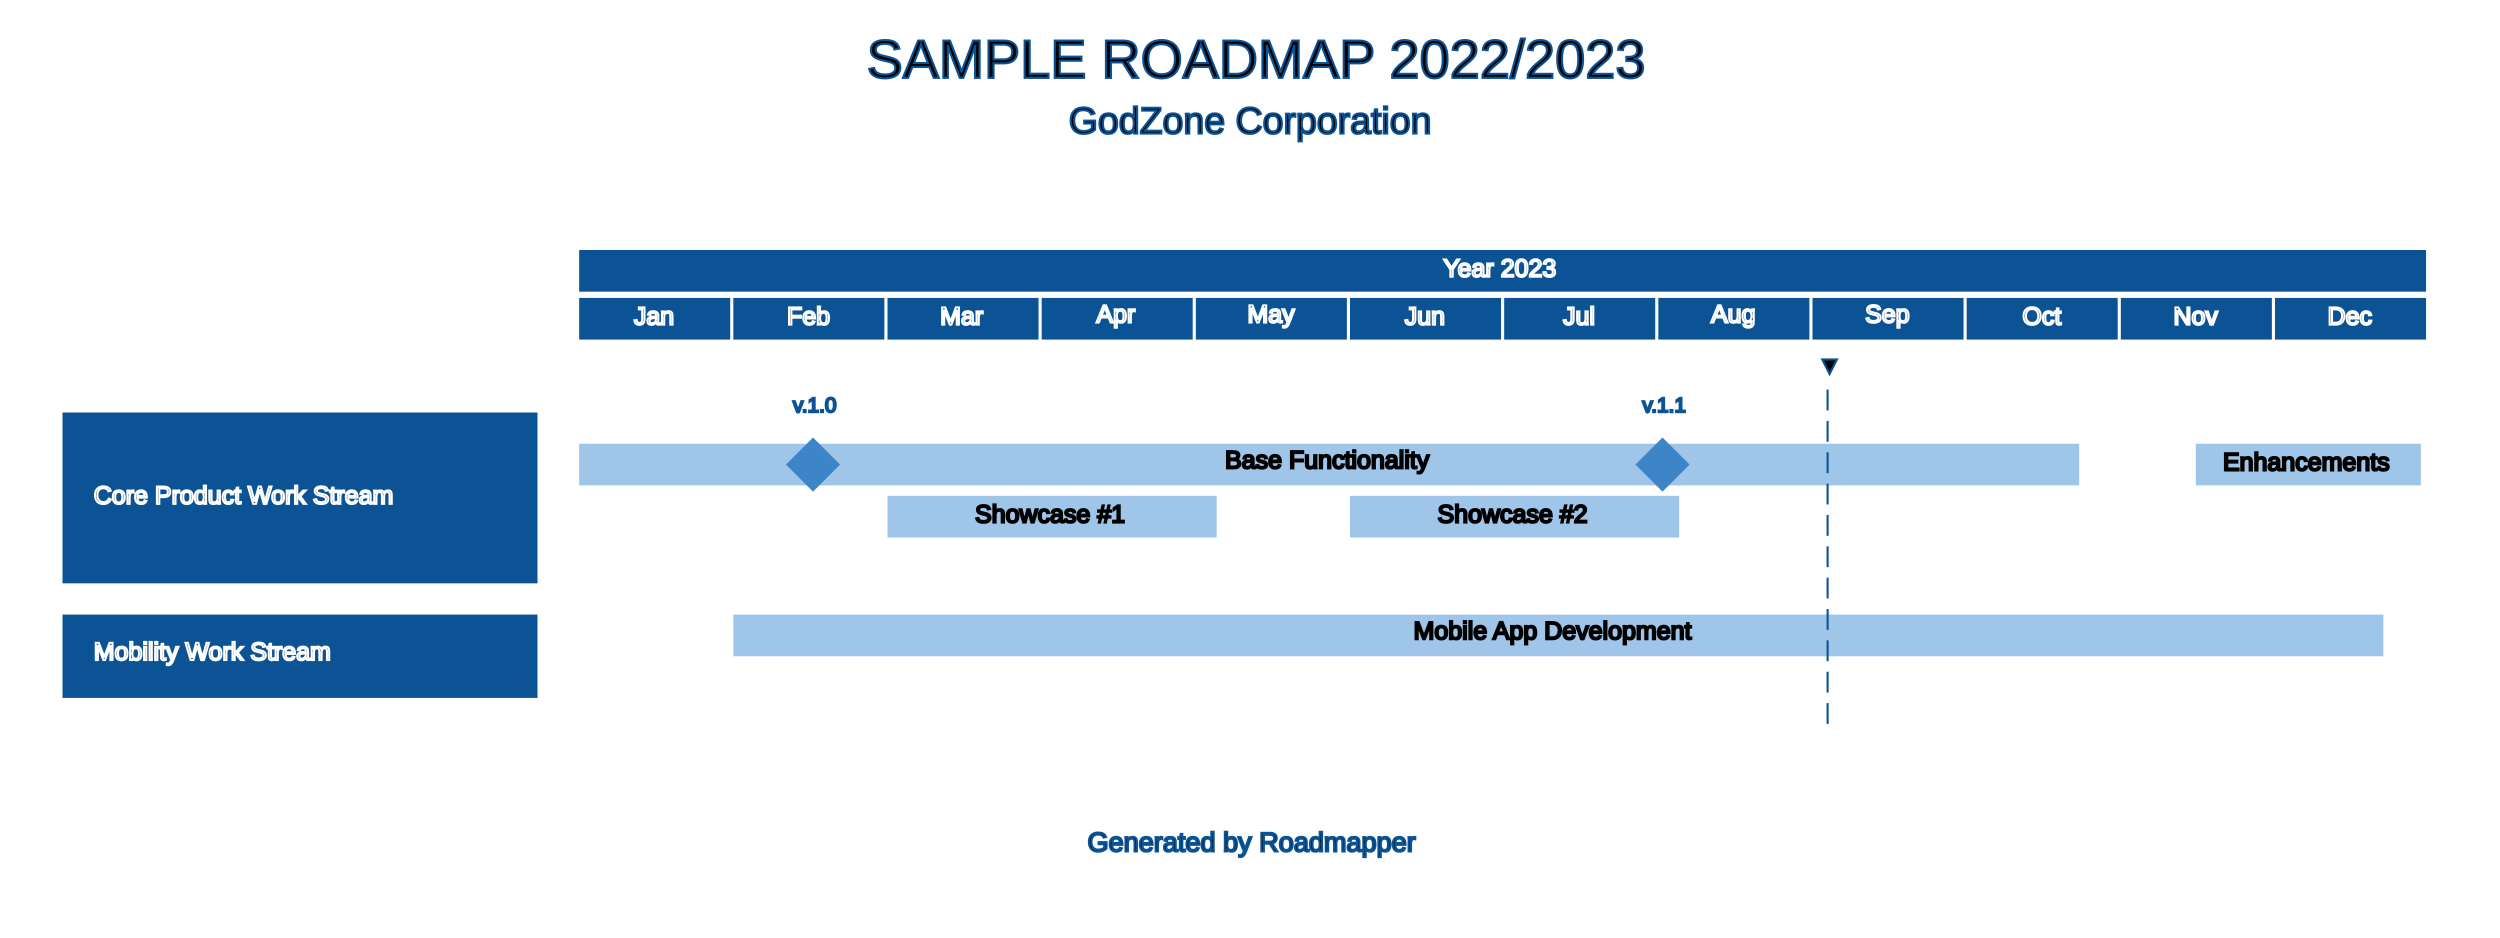
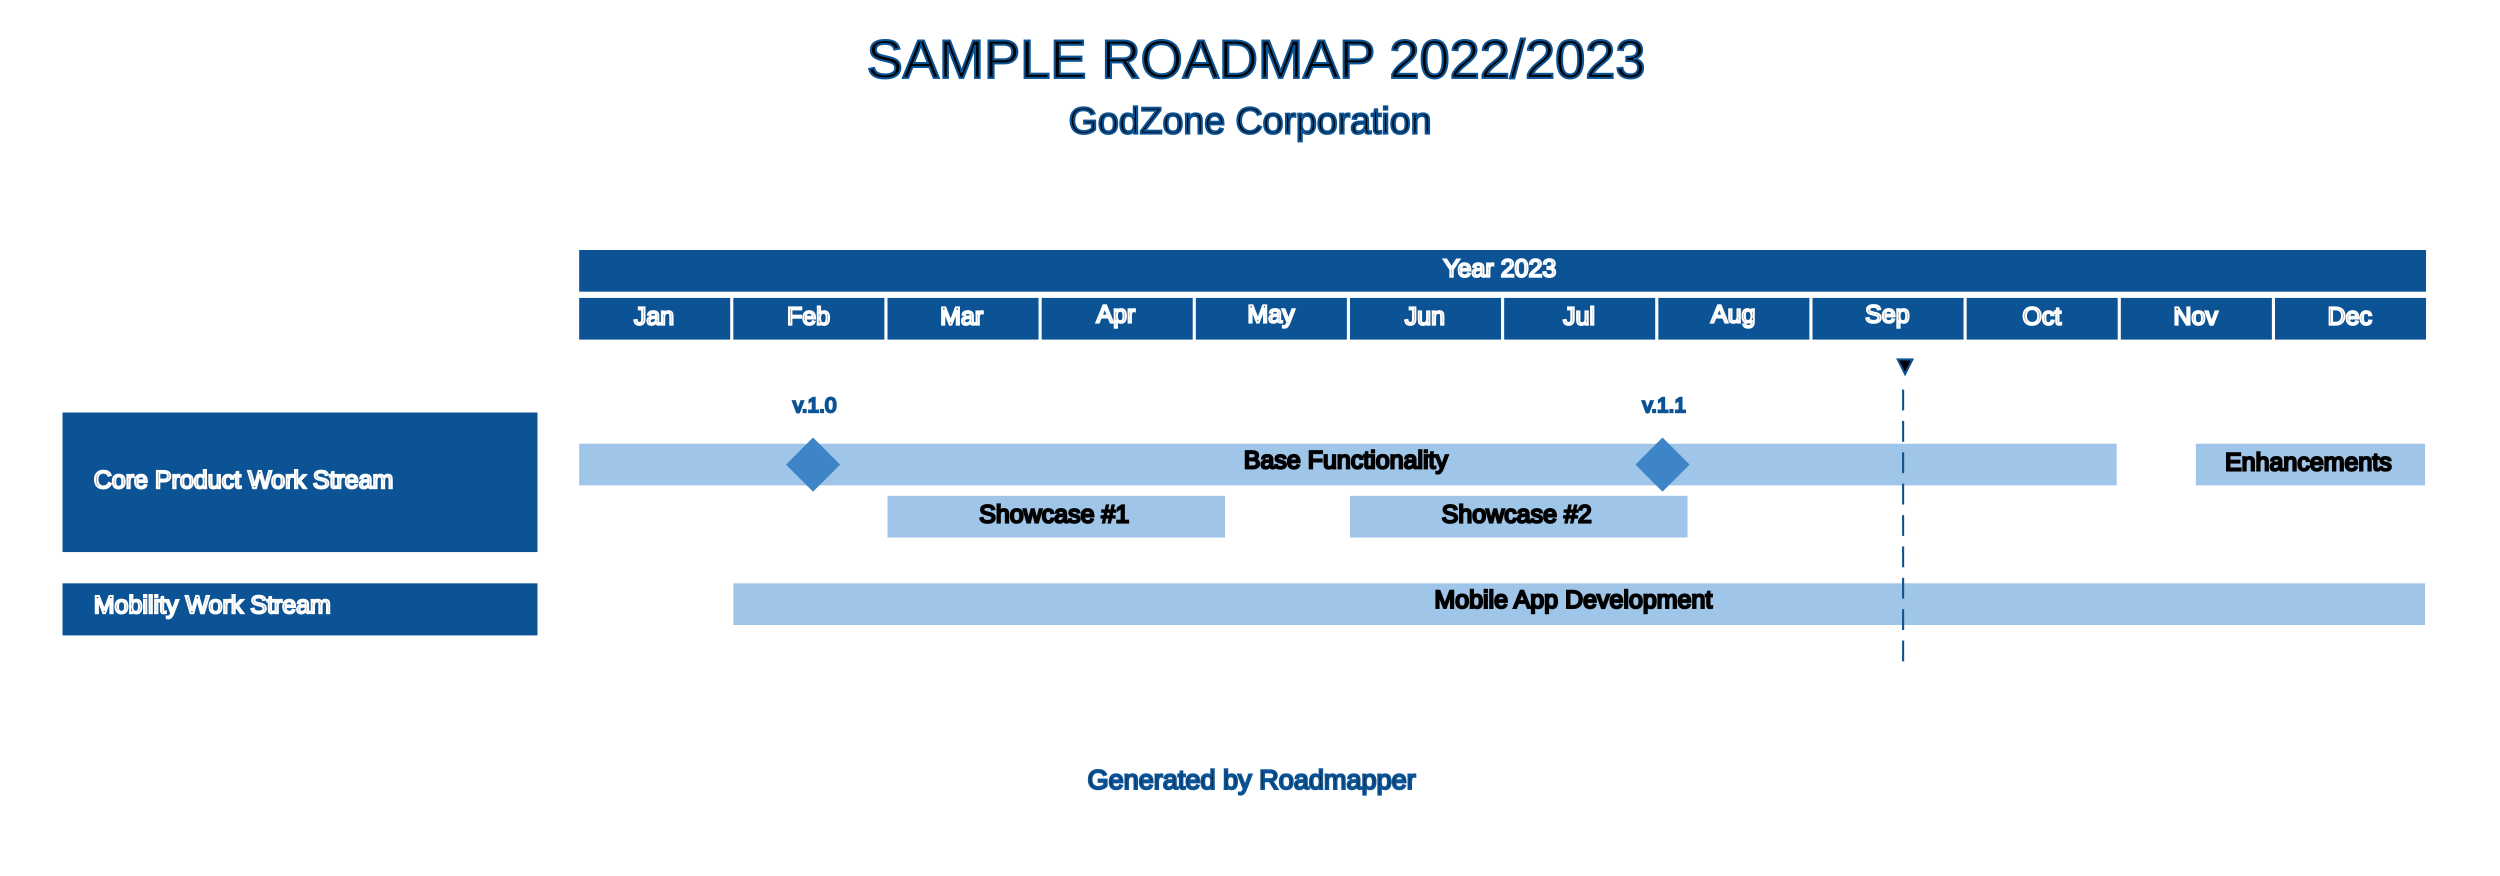
- <svg xmlns="http://www.w3.org/2000/svg" width="1200" height="450" viewBox="0 0 1200 450">
+ <svg xmlns="http://www.w3.org/2000/svg" width="1200" height="420" viewBox="0 0 1200 420">
  <defs>
</defs>
  <rect x="0" y="0" width="1200" height="1000" fill="#FFFFFF" />
  <text x="416.0" y="30" font-size="26" text-anchor="start" dominant-baseline="middle" font-family="Arial" stroke="#0B5394">SAMPLE ROADMAP 2022/2023</text>
  <text x="513.0" y="59" font-size="18" text-anchor="start" dominant-baseline="middle" font-family="Arial" stroke="#0B5394">GodZone Corporation</text>
  <rect x="278.0" y="120" width="886.5" height="20" fill="#0B5394" />
  <text x="692.75" y="124.5" font-size="12" stroke="#FFFFFF" text-anchor="start" dominant-baseline="hanging" font-family="Arial">Year 2023</text>
  <rect x="278.0" y="143" width="72.5" height="20" fill="#0B5394" />
  <text x="304.25" y="147.5" font-size="12" stroke="#FFFFFF" text-anchor="start" dominant-baseline="hanging" font-family="Arial">Jan</text>
  <rect x="352.0" y="143" width="72.5" height="20" fill="#0B5394" />
  <text x="377.75" y="147.5" font-size="12" stroke="#FFFFFF" text-anchor="start" dominant-baseline="hanging" font-family="Arial">Feb</text>
  <rect x="426.0" y="143" width="72.5" height="20" fill="#0B5394" />
  <text x="451.25" y="147.5" font-size="12" stroke="#FFFFFF" text-anchor="start" dominant-baseline="hanging" font-family="Arial">Mar</text>
  <rect x="500.0" y="143" width="72.5" height="20" fill="#0B5394" />
  <text x="526.25" y="146.5" font-size="12" stroke="#FFFFFF" text-anchor="start" dominant-baseline="hanging" font-family="Arial">Apr</text>
  <rect x="574.0" y="143" width="72.5" height="20" fill="#0B5394" />
  <text x="598.75" y="146.5" font-size="12" stroke="#FFFFFF" text-anchor="start" dominant-baseline="hanging" font-family="Arial">May</text>
  <rect x="648.0" y="143" width="72.5" height="20" fill="#0B5394" />
  <text x="674.25" y="147.5" font-size="12" stroke="#FFFFFF" text-anchor="start" dominant-baseline="hanging" font-family="Arial">Jun</text>
  <rect x="722.0" y="143" width="72.5" height="20" fill="#0B5394" />
  <text x="750.25" y="147.5" font-size="12" stroke="#FFFFFF" text-anchor="start" dominant-baseline="hanging" font-family="Arial">Jul</text>
  <rect x="796.0" y="143" width="72.5" height="20" fill="#0B5394" />
  <text x="821.25" y="146.5" font-size="12" stroke="#FFFFFF" text-anchor="start" dominant-baseline="hanging" font-family="Arial">Aug</text>
  <rect x="870.0" y="143" width="72.5" height="20" fill="#0B5394" />
  <text x="895.25" y="146.5" font-size="12" stroke="#FFFFFF" text-anchor="start" dominant-baseline="hanging" font-family="Arial">Sep</text>
  <rect x="944.0" y="143" width="72.5" height="20" fill="#0B5394" />
  <text x="970.75" y="147.5" font-size="12" stroke="#FFFFFF" text-anchor="start" dominant-baseline="hanging" font-family="Arial">Oct</text>
  <rect x="1018.0" y="143" width="72.5" height="20" fill="#0B5394" />
  <text x="1043.25" y="147.5" font-size="12" stroke="#FFFFFF" text-anchor="start" dominant-baseline="hanging" font-family="Arial">Nov</text>
  <rect x="1092.0" y="143" width="72.5" height="20" fill="#0B5394" />
  <text x="1117.25" y="147.5" font-size="12" stroke="#FFFFFF" text-anchor="start" dominant-baseline="hanging" font-family="Arial">Dec</text>
-   <path d="M351.0,163 L351.0,345" width="1" fill="(230, 230, 230, 12750)" />
-   <path d="M425.0,163 L425.0,345" width="1" fill="(230, 230, 230, 12750)" />
-   <path d="M499.0,163 L499.0,345" width="1" fill="(230, 230, 230, 12750)" />
-   <path d="M573.0,163 L573.0,345" width="1" fill="(230, 230, 230, 12750)" />
-   <path d="M647.0,163 L647.0,345" width="1" fill="(230, 230, 230, 12750)" />
-   <path d="M721.0,163 L721.0,345" width="1" fill="(230, 230, 230, 12750)" />
-   <path d="M795.0,163 L795.0,345" width="1" fill="(230, 230, 230, 12750)" />
-   <path d="M869.0,163 L869.0,345" width="1" fill="(230, 230, 230, 12750)" />
-   <path d="M943.0,163 L943.0,345" width="1" fill="(230, 230, 230, 12750)" />
-   <path d="M1017.0,163 L1017.0,345" width="1" fill="(230, 230, 230, 12750)" />
-   <path d="M1091.0,163 L1091.0,345" width="1" fill="(230, 230, 230, 12750)" />
-   <rect x="30" y="198" width="228.0" height="82" fill="#0B5394" />
-   <text x="45" y="233.5" font-size="12" stroke="#FFFFFF" text-anchor="start" dominant-baseline="hanging" font-family="Arial">Core Product Work Stream</text>
-   <rect x="278" y="213" width="720" height="20" fill="#9FC5E8" />
-   <text x="588.0" y="216.5" font-size="12" stroke="#000000" text-anchor="start" dominant-baseline="hanging" font-family="Arial">Base Functionality</text>
-   <rect x="1054" y="213" width="108" height="20" fill="#9FC5E8" />
-   <text x="1067.0" y="217.5" font-size="12" stroke="#000000" text-anchor="start" dominant-baseline="hanging" font-family="Arial">Enhancements</text>
+   <path d="M351.0,163 L351.0,315" width="1" fill="(230, 230, 230, 12750)" />
+   <path d="M425.0,163 L425.0,315" width="1" fill="(230, 230, 230, 12750)" />
+   <path d="M499.0,163 L499.0,315" width="1" fill="(230, 230, 230, 12750)" />
+   <path d="M573.0,163 L573.0,315" width="1" fill="(230, 230, 230, 12750)" />
+   <path d="M647.0,163 L647.0,315" width="1" fill="(230, 230, 230, 12750)" />
+   <path d="M721.0,163 L721.0,315" width="1" fill="(230, 230, 230, 12750)" />
+   <path d="M795.0,163 L795.0,315" width="1" fill="(230, 230, 230, 12750)" />
+   <path d="M869.0,163 L869.0,315" width="1" fill="(230, 230, 230, 12750)" />
+   <path d="M943.0,163 L943.0,315" width="1" fill="(230, 230, 230, 12750)" />
+   <path d="M1017.0,163 L1017.0,315" width="1" fill="(230, 230, 230, 12750)" />
+   <path d="M1091.0,163 L1091.0,315" width="1" fill="(230, 230, 230, 12750)" />
+   <rect x="30" y="198" width="228.0" height="67" fill="#0B5394" />
+   <text x="45" y="226.0" font-size="12" stroke="#FFFFFF" text-anchor="start" dominant-baseline="hanging" font-family="Arial">Core Product Work Stream</text>
+   <rect x="278" y="213" width="738" height="20" fill="#9FC5E8" />
+   <text x="597.0" y="216.5" font-size="12" stroke="#000000" text-anchor="start" dominant-baseline="hanging" font-family="Arial">Base Functionality</text>
+   <rect x="1054" y="213" width="110" height="20" fill="#9FC5E8" />
+   <text x="1068.0" y="217.5" font-size="12" stroke="#000000" text-anchor="start" dominant-baseline="hanging" font-family="Arial">Enhancements</text>
  <path d="M390.25,210 L403.25,223.0 L390.25,236 L377.25,223.0" fill="#3D85C6" />
  <text x="380.583" y="195" font-size="10" text-anchor="start" dominant-baseline="middle" font-family="Arial" stroke="#0B5394">v.1.0</text>
  <path d="M798.0,210 L811.0,223.0 L798.0,236 L785.0,223.0" fill="#3D85C6" />
  <text x="788.333" y="195" font-size="10" text-anchor="start" dominant-baseline="middle" font-family="Arial" stroke="#0B5394">v.1.1</text>
-   <rect x="426" y="238" width="158" height="20" fill="#9FC5E8" />
-   <text x="468.0" y="242.5" font-size="12" stroke="#000000" text-anchor="start" dominant-baseline="hanging" font-family="Arial">Showcase #1</text>
-   <rect x="648" y="238" width="158" height="20" fill="#9FC5E8" />
-   <text x="690.0" y="242.5" font-size="12" stroke="#000000" text-anchor="start" dominant-baseline="hanging" font-family="Arial">Showcase #2</text>
-   <rect x="30" y="295" width="228.0" height="40" fill="#0B5394" />
-   <text x="45" y="308.5" font-size="12" stroke="#FFFFFF" text-anchor="start" dominant-baseline="hanging" font-family="Arial">Mobility Work Stream</text>
-   <rect x="352" y="295" width="792" height="20" fill="#9FC5E8" />
-   <text x="678.5" y="298.5" font-size="12" stroke="#000000" text-anchor="start" dominant-baseline="hanging" font-family="Arial">Mobile App Development</text>
-   <text x="872.25" y="176" font-size="12" text-anchor="start" dominant-baseline="middle" font-family="Arial" stroke="#0B5394">▼</text>
-   <path d="M877.25,187.0 L877.25,197.0" stroke="#0B5394" />
-   <path d="M877.25,202.048 L877.25,212.048" stroke="#0B5394" />
-   <path d="M877.25,217.095 L877.25,227.095" stroke="#0B5394" />
-   <path d="M877.25,232.143 L877.25,242.143" stroke="#0B5394" />
-   <path d="M877.25,247.19 L877.25,257.19" stroke="#0B5394" />
-   <path d="M877.25,262.238 L877.25,272.238" stroke="#0B5394" />
-   <path d="M877.25,277.286 L877.25,287.286" stroke="#0B5394" />
-   <path d="M877.25,292.333 L877.25,302.333" stroke="#0B5394" />
-   <path d="M877.25,307.381 L877.25,317.381" stroke="#0B5394" />
-   <path d="M877.25,322.429 L877.25,332.429" stroke="#0B5394" />
-   <path d="M877.25,337.476 L877.25,347.476" stroke="#0B5394" />
-   <text x="522.0" y="405" font-size="13" text-anchor="start" dominant-baseline="middle" font-family="Arial" stroke="#0B5394">Generated by Roadmapper</text>
+   <rect x="426" y="238" width="162" height="20" fill="#9FC5E8" />
+   <text x="470.0" y="242.5" font-size="12" stroke="#000000" text-anchor="start" dominant-baseline="hanging" font-family="Arial">Showcase #1</text>
+   <rect x="648" y="238" width="162" height="20" fill="#9FC5E8" />
+   <text x="692.0" y="242.5" font-size="12" stroke="#000000" text-anchor="start" dominant-baseline="hanging" font-family="Arial">Showcase #2</text>
+   <rect x="30" y="280" width="228.0" height="25" fill="#0B5394" />
+   <text x="45" y="286.0" font-size="12" stroke="#FFFFFF" text-anchor="start" dominant-baseline="hanging" font-family="Arial">Mobility Work Stream</text>
+   <rect x="352" y="280" width="812" height="20" fill="#9FC5E8" />
+   <text x="688.5" y="283.5" font-size="12" stroke="#000000" text-anchor="start" dominant-baseline="hanging" font-family="Arial">Mobile App Development</text>
+   <text x="908.5" y="176" font-size="12" text-anchor="start" dominant-baseline="middle" font-family="Arial" stroke="#0B5394">▼</text>
+   <path d="M913.5,187.0 L913.5,197.0" stroke="#0B5394" />
+   <path d="M913.5,202.059 L913.5,212.059" stroke="#0B5394" />
+   <path d="M913.5,217.118 L913.5,227.118" stroke="#0B5394" />
+   <path d="M913.5,232.176 L913.5,242.176" stroke="#0B5394" />
+   <path d="M913.5,247.235 L913.5,257.235" stroke="#0B5394" />
+   <path d="M913.5,262.294 L913.5,272.294" stroke="#0B5394" />
+   <path d="M913.5,277.353 L913.5,287.353" stroke="#0B5394" />
+   <path d="M913.5,292.412 L913.5,302.412" stroke="#0B5394" />
+   <path d="M913.5,307.471 L913.5,317.471" stroke="#0B5394" />
+   <text x="522.0" y="375" font-size="13" text-anchor="start" dominant-baseline="middle" font-family="Arial" stroke="#0B5394">Generated by Roadmapper</text>
</svg>
